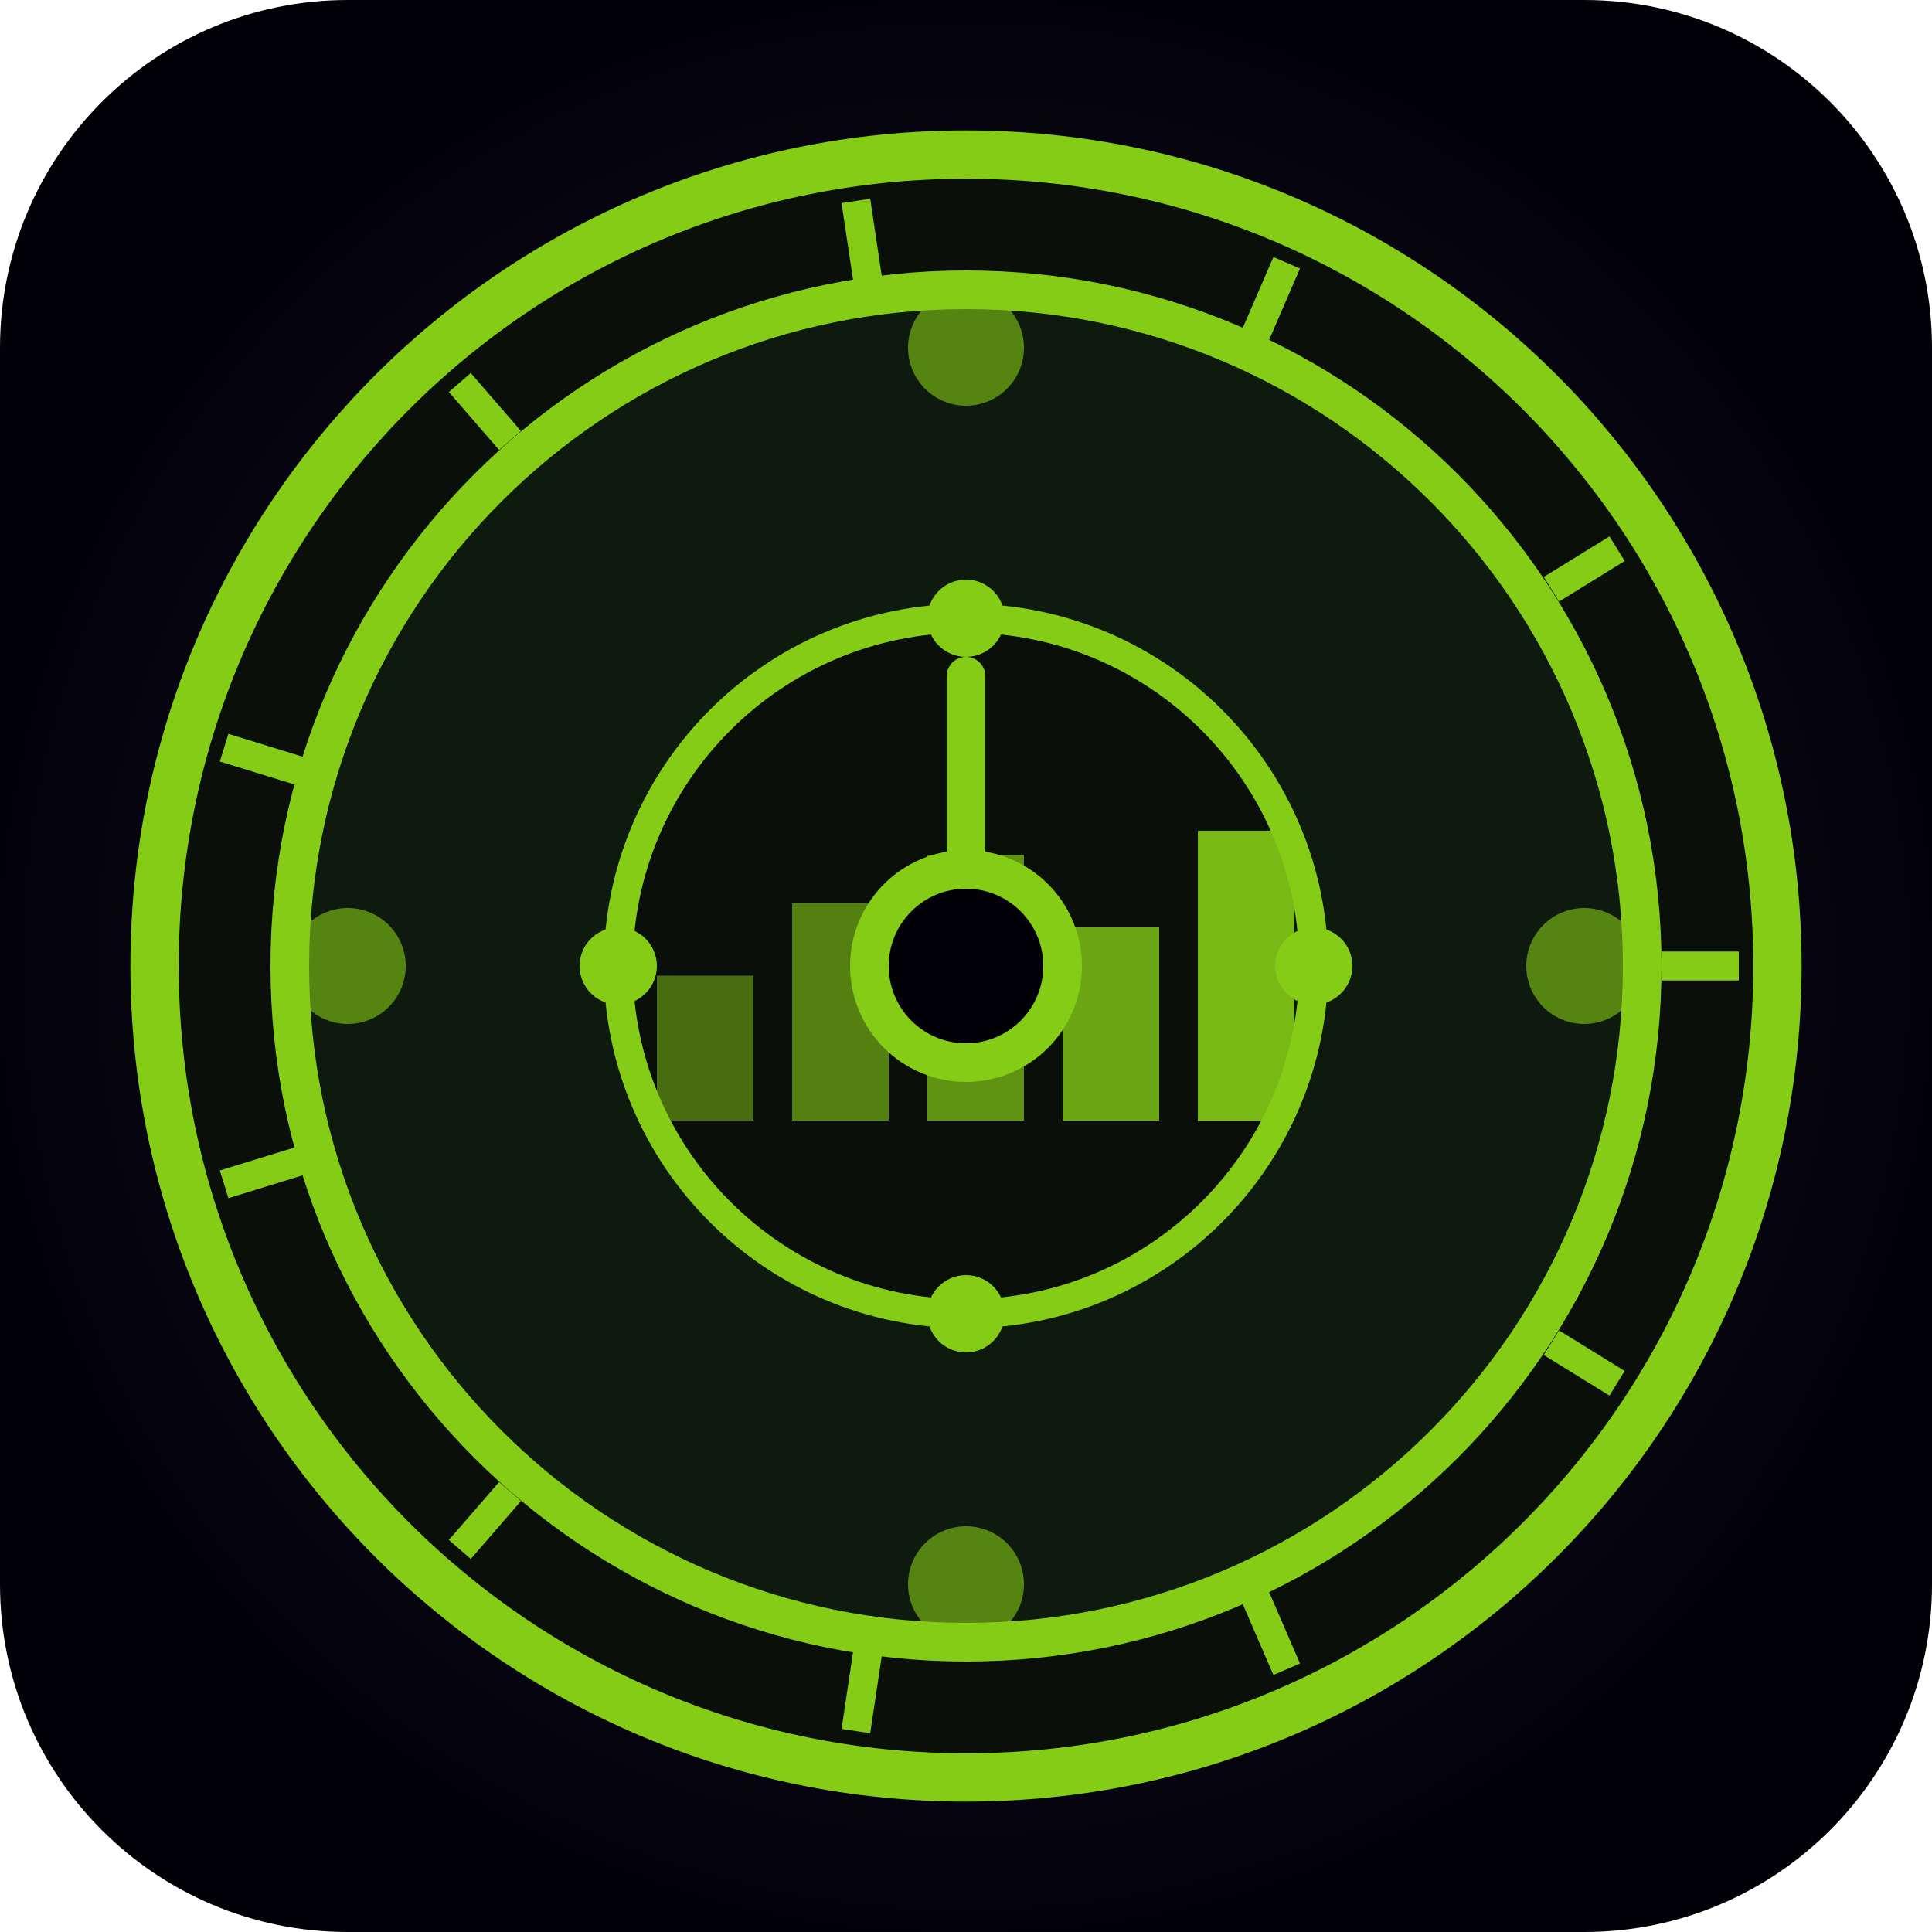
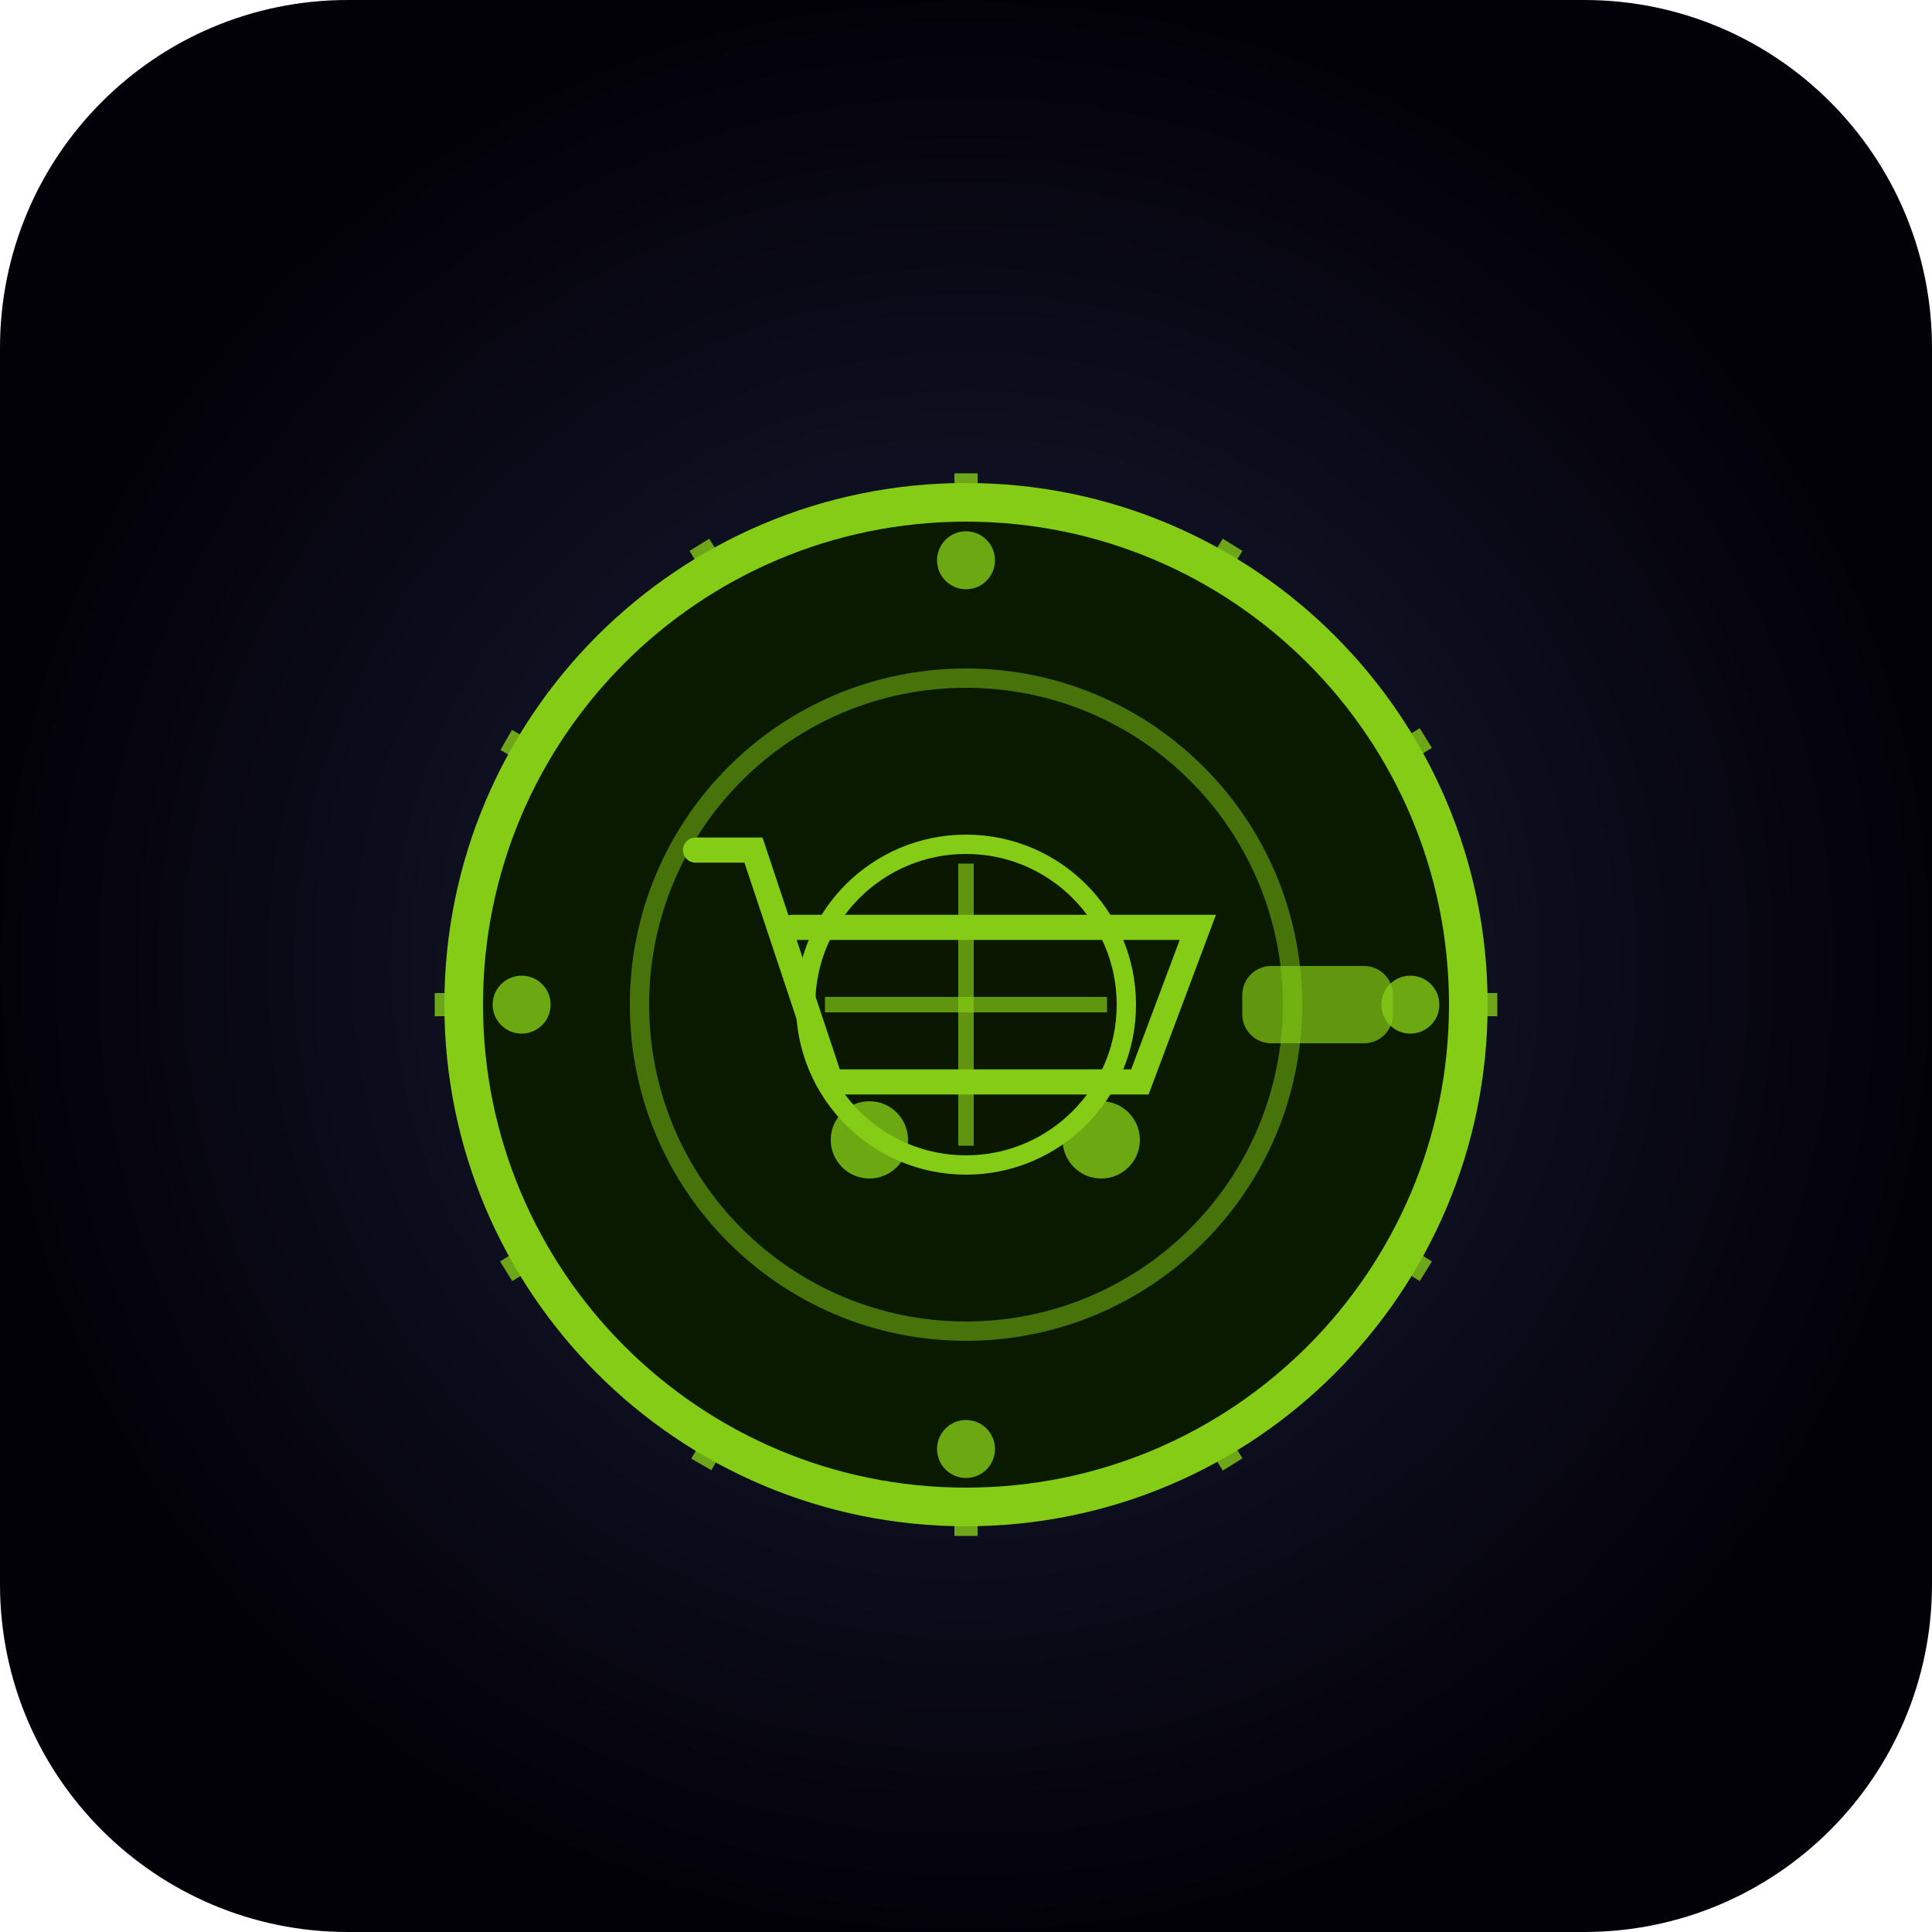
<svg xmlns="http://www.w3.org/2000/svg" viewBox="0 0 100 100" width="200" height="200">
  <defs>
    <radialGradient id="bg" cx="50%" cy="50%" r="50%">
      <stop offset="0%" stop-color="#1a1f3a" />
      <stop offset="100%" stop-color="#030108" />
    </radialGradient>
  </defs>
  <rect width="100" height="100" rx="18" fill="url(#bg)" />
-   <circle cx="50" cy="50" r="42" fill="#0a0f0a" stroke="#84CC16" stroke-width="2.5" />
-   <line x1="86.0" y1="50.0" x2="90.0" y2="50.0" stroke="#84CC16" stroke-width="1.5" />
-   <line x1="80.3" y1="69.5" x2="83.7" y2="71.6" stroke="#84CC16" stroke-width="1.5" />
-   <line x1="65.0" y1="82.7" x2="66.6" y2="86.4" stroke="#84CC16" stroke-width="1.5" />
-   <line x1="44.9" y1="85.6" x2="44.3" y2="89.6" stroke="#84CC16" stroke-width="1.5" />
-   <line x1="26.4" y1="77.2" x2="23.8" y2="80.2" stroke="#84CC16" stroke-width="1.5" />
-   <line x1="15.5" y1="60.1" x2="11.6" y2="61.3" stroke="#84CC16" stroke-width="1.5" />
-   <line x1="15.5" y1="39.9" x2="11.6" y2="38.7" stroke="#84CC16" stroke-width="1.5" />
-   <line x1="26.4" y1="22.8" x2="23.8" y2="19.8" stroke="#84CC16" stroke-width="1.5" />
-   <line x1="44.9" y1="14.4" x2="44.3" y2="10.4" stroke="#84CC16" stroke-width="1.5" />
-   <line x1="65.0" y1="17.3" x2="66.6" y2="13.6" stroke="#84CC16" stroke-width="1.5" />
-   <line x1="80.3" y1="30.5" x2="83.7" y2="28.4" stroke="#84CC16" stroke-width="1.5" />
-   <circle cx="50" cy="50" r="35" fill="#0f1a0f" stroke="#84CC16" stroke-width="2" />
-   <circle cx="50" cy="50" r="18" fill="#0a0f0a" stroke="#84CC16" stroke-width="1.5" />
-   <circle cx="50" cy="32" r="2" fill="#84CC16" />
-   <circle cx="68" cy="50" r="2" fill="#84CC16" />
-   <circle cx="50" cy="68" r="2" fill="#84CC16" />
-   <circle cx="32" cy="50" r="2" fill="#84CC16" />
-   <line x1="50" y1="50" x2="50" y2="35" stroke="#84CC16" stroke-width="2" stroke-linecap="round" />
-   <rect x="34" y="50.5" width="5" height="7.5" fill="#84CC16" opacity="0.5" />
-   <rect x="41" y="46.75" width="5" height="11.25" fill="#84CC16" opacity="0.6" />
-   <rect x="48" y="44.25" width="5" height="13.75" fill="#84CC16" opacity="0.7" />
-   <rect x="55" y="48" width="5" height="10" fill="#84CC16" opacity="0.8" />
-   <rect x="62" y="43" width="5" height="15" fill="#84CC16" opacity="0.9" />
-   <circle cx="50" cy="50" r="5" fill="#030108" stroke="#84CC16" stroke-width="2" />
-   <circle cx="50" cy="18" r="3" fill="#84CC16" opacity="0.6" />
-   <circle cx="82" cy="50" r="3" fill="#84CC16" opacity="0.6" />
-   <circle cx="50" cy="82" r="3" fill="#84CC16" opacity="0.6" />
-   <circle cx="18" cy="50" r="3" fill="#84CC16" opacity="0.6" />
+   <circle cx="50" cy="52" r="26" fill="#0a1a00" stroke="#84CC16" stroke-width="2" />
+   <line x1="75.0" y1="52.0" x2="77.5" y2="52.0" stroke="#84CC16" stroke-width="1.2" opacity="0.8" />
+   <line x1="71.7" y1="64.5" x2="73.8" y2="65.8" stroke="#84CC16" stroke-width="1.2" opacity="0.8" />
+   <line x1="62.5" y1="73.7" x2="63.8" y2="75.8" stroke="#84CC16" stroke-width="1.2" opacity="0.8" />
+   <line x1="50.0" y1="77.0" x2="50.0" y2="79.5" stroke="#84CC16" stroke-width="1.2" opacity="0.8" />
+   <line x1="37.5" y1="73.7" x2="36.3" y2="75.8" stroke="#84CC16" stroke-width="1.2" opacity="0.8" />
+   <line x1="28.3" y1="64.5" x2="26.2" y2="65.8" stroke="#84CC16" stroke-width="1.2" opacity="0.8" />
+   <line x1="25.0" y1="52.0" x2="22.5" y2="52.0" stroke="#84CC16" stroke-width="1.2" opacity="0.8" />
+   <line x1="28.3" y1="39.5" x2="26.2" y2="38.3" stroke="#84CC16" stroke-width="1.2" opacity="0.8" />
+   <line x1="37.5" y1="30.3" x2="36.2" y2="28.2" stroke="#84CC16" stroke-width="1.2" opacity="0.8" />
+   <line x1="50.0" y1="27.0" x2="50.0" y2="24.5" stroke="#84CC16" stroke-width="1.2" opacity="0.8" />
+   <line x1="62.5" y1="30.3" x2="63.8" y2="28.2" stroke="#84CC16" stroke-width="1.2" opacity="0.8" />
+   <line x1="71.7" y1="39.5" x2="73.8" y2="38.2" stroke="#84CC16" stroke-width="1.2" opacity="0.8" />
+   <circle cx="50" cy="52" r="16.9" fill="none" stroke="#84CC16" stroke-width="1" opacity="0.5" />
+   <circle cx="50" cy="52" r="8.3" fill="#0a1800" stroke="#84CC16" stroke-width="1" />
+   <line x1="50" y1="44.7" x2="50" y2="59.3" stroke="#84CC16" stroke-width="0.8" opacity="0.7" />
+   <line x1="42.7" y1="52" x2="57.3" y2="52" stroke="#84CC16" stroke-width="0.8" opacity="0.7" />
+   <circle cx="50" cy="29" r="1.5" fill="#84CC16" opacity="0.8" />
+   <circle cx="50" cy="75" r="1.5" fill="#84CC16" opacity="0.8" />
+   <circle cx="27" cy="52" r="1.5" fill="#84CC16" opacity="0.8" />
+   <circle cx="73" cy="52" r="1.5" fill="#84CC16" opacity="0.8" />
+   <rect x="64.3" y="50.0" width="7.8" height="4" rx="1.5" fill="#84CC16" opacity="0.7" />
+   <path d="M36,44 L39,44 L43,56 L59,56 L62,48 L41,48" stroke="#84CC16" stroke-width="1.3" fill="none" stroke-linecap="round" />
+   <circle cx="45" cy="59" r="2" fill="#84CC16" opacity="0.8" />
+   <circle cx="57" cy="59" r="2" fill="#84CC16" opacity="0.8" />
</svg>
